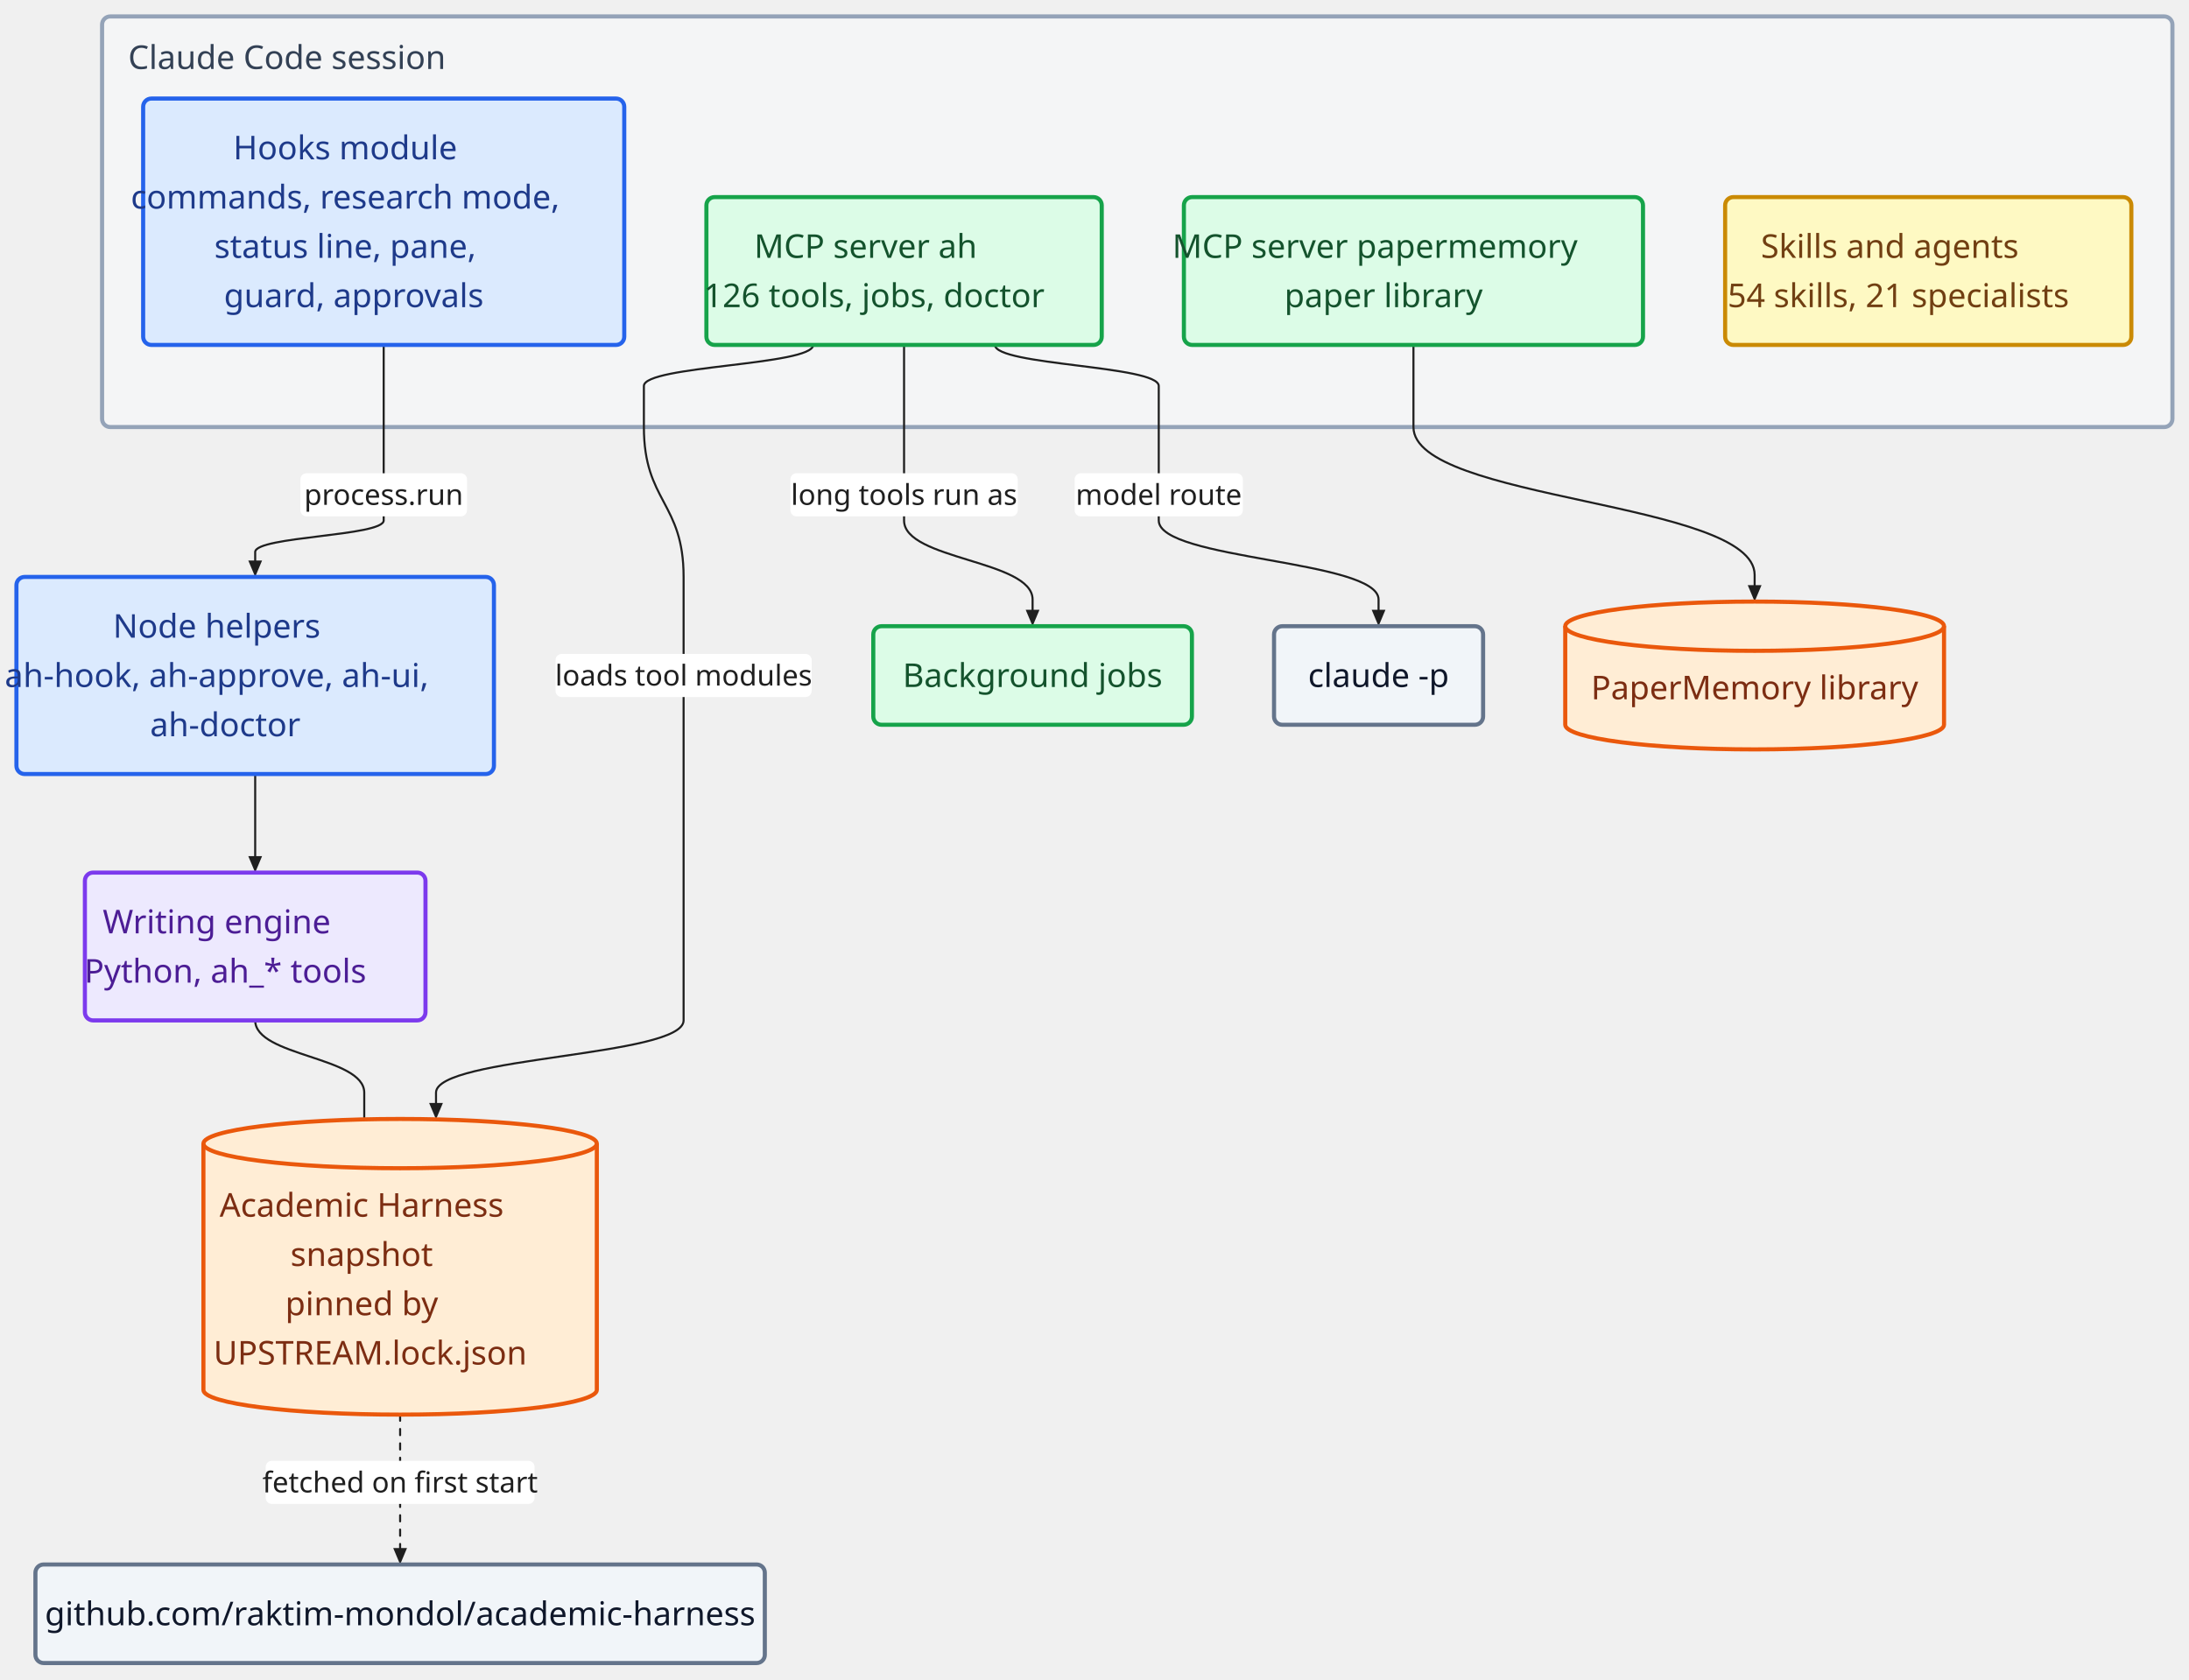
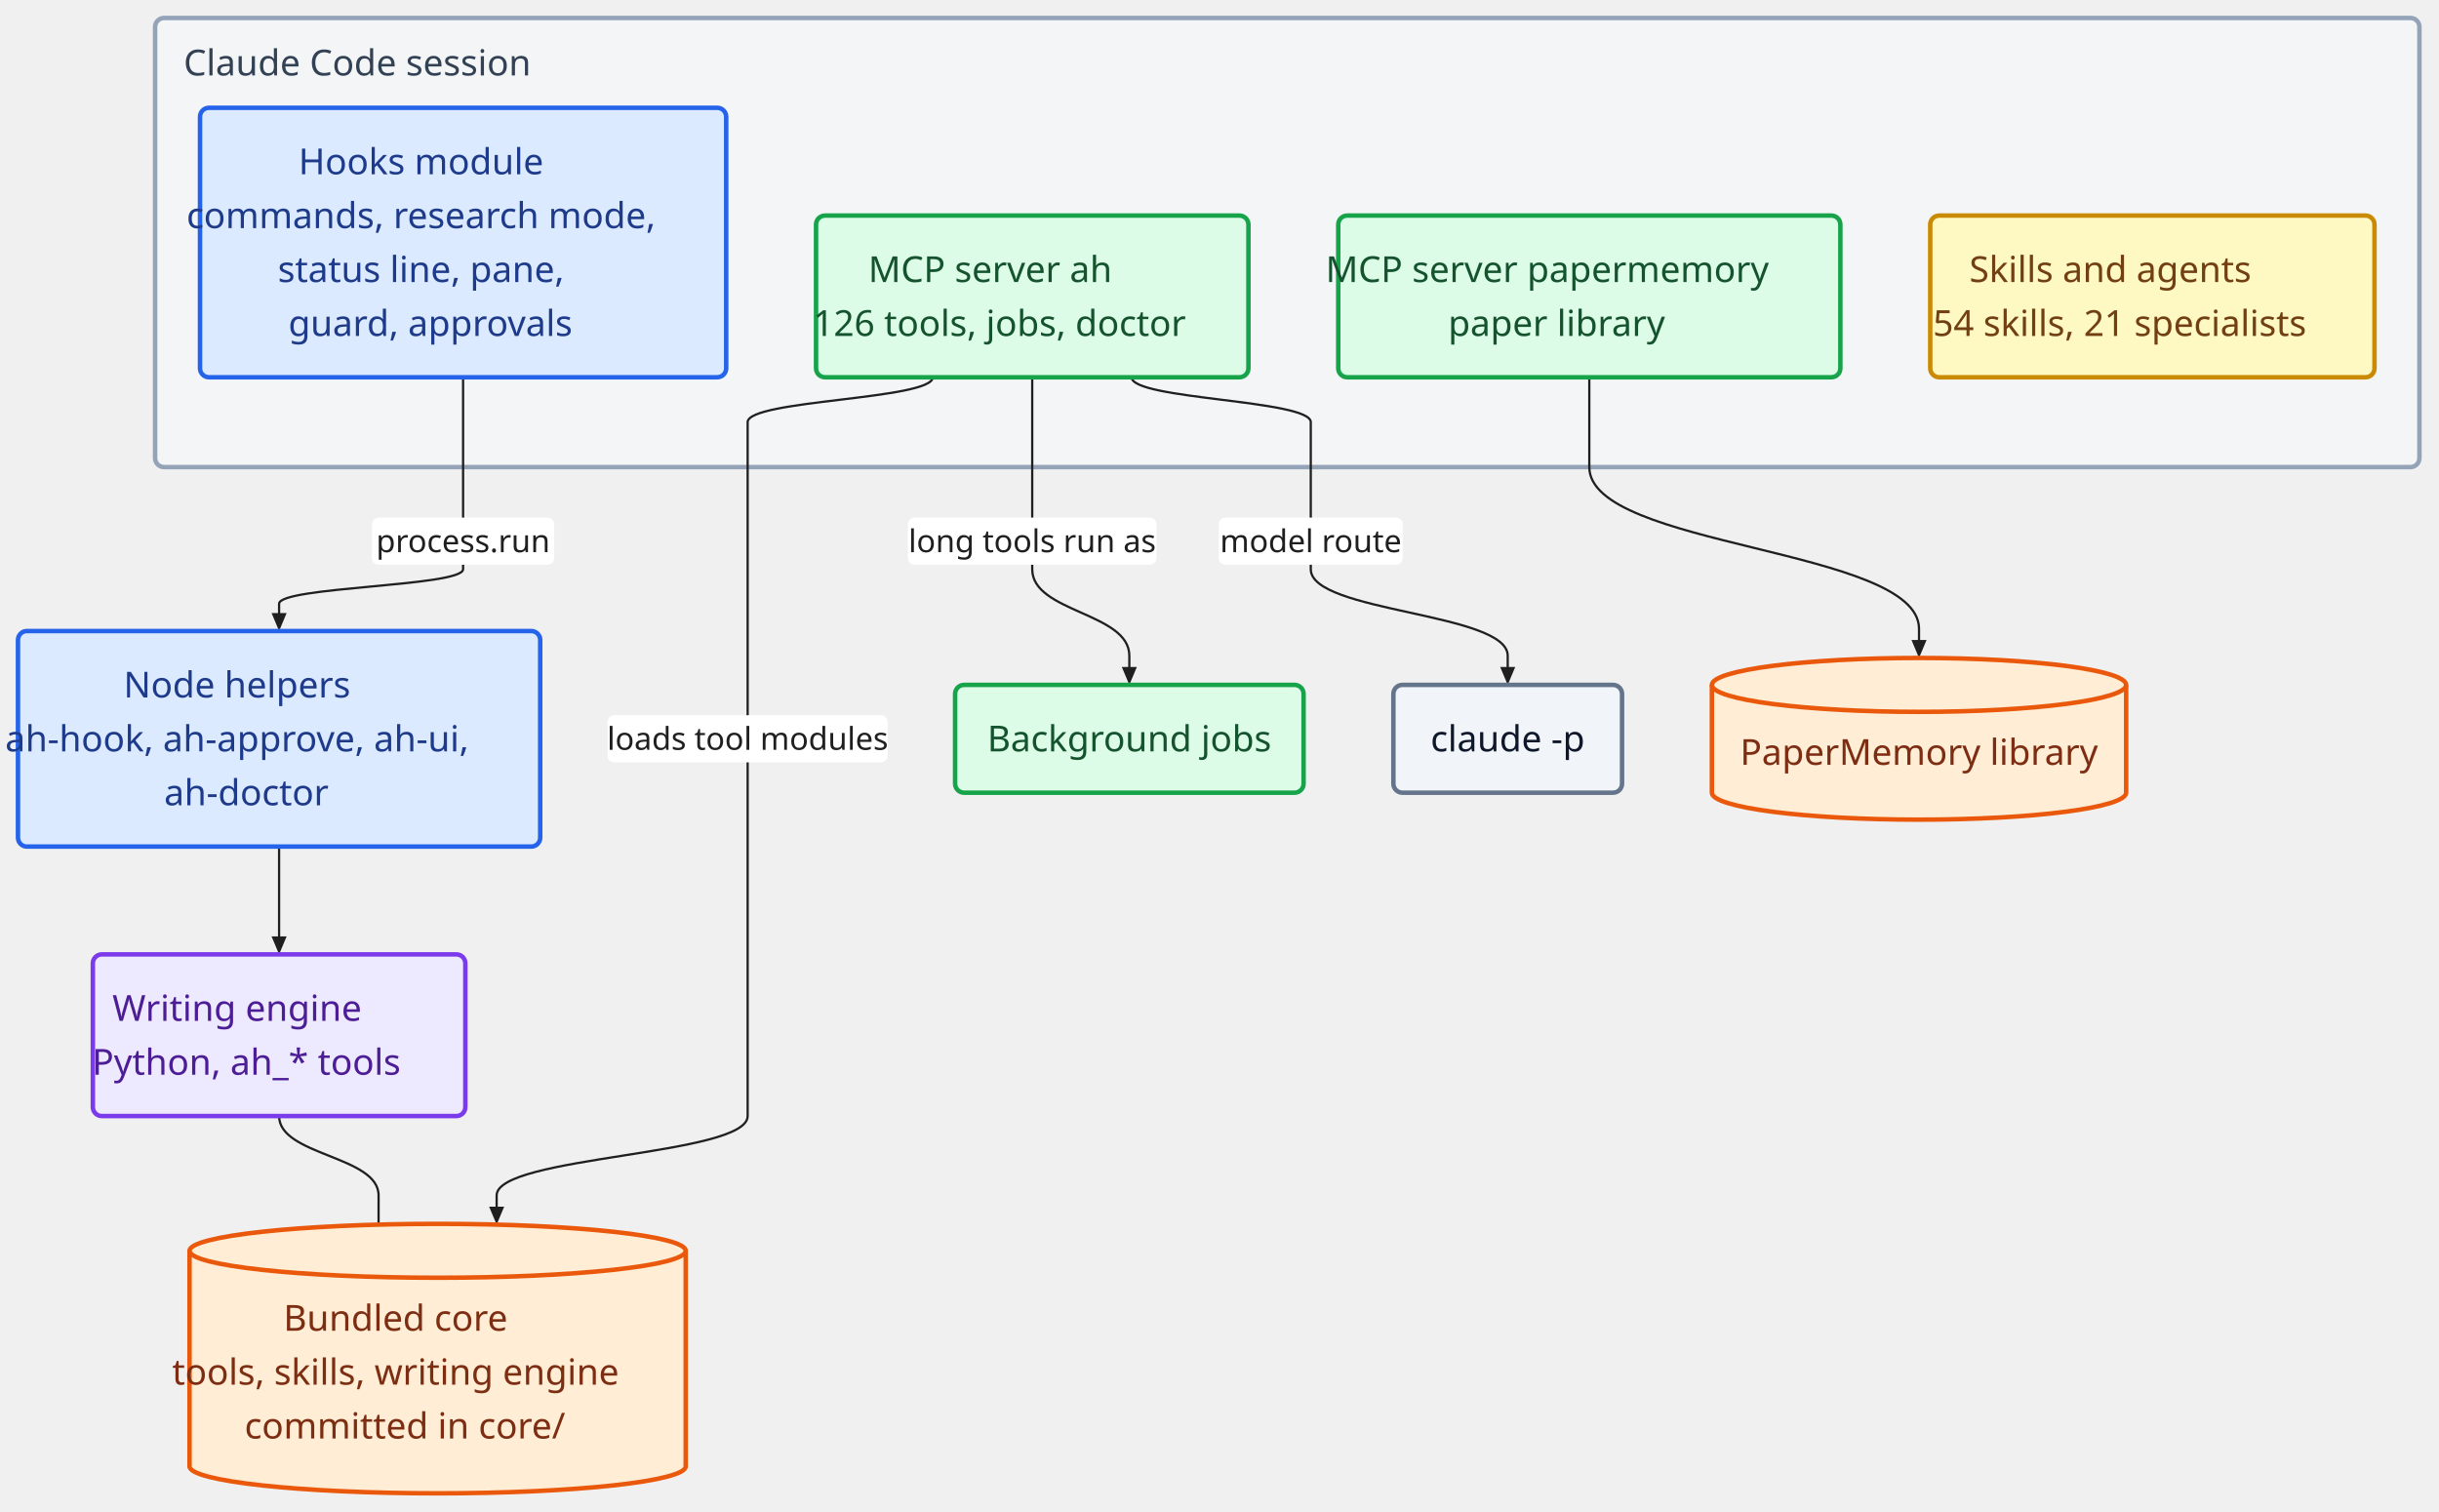
- <svg xmlns="http://www.w3.org/2000/svg" class="pele pele-flowchart" viewBox="0 0 1066 818" width="1066" height="818" style="--_bg:#fff;--_fg:#1f1f1f;--_m:#6e6e6e;--_l:#1f1f1f;--_s:#f3f3f3;--_a:#e6e6e6;--_b:#8a8a8a;--_c:#5b7bd5;color:#1f1f1f;--_r:4px;--_fm:monospace;font:16px sans-serif;letter-spacing:normal;word-spacing:normal;text-transform:none;direction:ltr;font-family:sans-serif" fill="#1f1f1f" role="graphics-document document" aria-roledescription="flowchart">
+ <svg xmlns="http://www.w3.org/2000/svg" class="pele pele-flowchart" viewBox="0 0 1086 673" width="1086" height="673" style="--_bg:#fff;--_fg:#1f1f1f;--_m:#6e6e6e;--_l:#1f1f1f;--_s:#f3f3f3;--_a:#e6e6e6;--_b:#8a8a8a;--_c:#5b7bd5;color:#1f1f1f;--_r:4px;--_fm:monospace;font:16px sans-serif;letter-spacing:normal;word-spacing:normal;text-transform:none;direction:ltr;font-family:sans-serif" fill="#1f1f1f" role="graphics-document document" aria-roledescription="flowchart">
  <g class="pele-clusters">
    <g class="pele-cluster" data-id="CC">
-       <rect x="49.71" y="8" width="1008.22" height="200" fill="#e6e6e6" fill-opacity="0.5" stroke="#8a8a8a" style="rx:4px;fill:#f8fafc;stroke:#94a3b8;stroke-width:2px;" />
-       <text class="pele-cluster-label" fill="#6e6e6e" style="fill:#334155;" x="139.74" y="33.6" text-anchor="middle">Claude Code session</text>
+       <rect x="69.06" y="8" width="1008.22" height="200" fill="#e6e6e6" fill-opacity="0.5" stroke="#8a8a8a" style="rx:4px;fill:#f8fafc;stroke:#94a3b8;stroke-width:2px;" />
+       <text class="pele-cluster-label" fill="#6e6e6e" style="fill:#334155;" x="159.09" y="33.6" text-anchor="middle">Claude Code session</text>
    </g>
  </g>
  <g class="pele-edges" fill="none" stroke="#1f1f1f" stroke-linecap="round">
    <g class="pele-edge" data-id="L_H_BIN_0">
-       <path d="M186.85,168L186.85,253.5C186.85,261.19 124.27,261.19 124.27,268.88L124.27,274" />
+       <path d="M206.2,168L206.2,253.5C206.2,261.19 124.27,261.19 124.27,268.88L124.27,274" />
      <path class="pele-marker" d="M124.27,281L120.91,273L127.63,273Z" fill="#1f1f1f" stroke="none" />
    </g>
    <g class="pele-edge" data-id="L_BIN_ENG_0">
      <path d="M124.27,377L124.27,418" />
      <path class="pele-marker" d="M124.27,425L120.91,417L127.63,417Z" fill="#1f1f1f" stroke="none" />
    </g>
    <g class="pele-edge" data-id="L_AH_UP_0">
-       <path d="M396,168C396,178 313.56,178 313.56,188L313.56,208C313.56,244.5 332.9,244.5 332.9,281L332.9,497C332.9,514.6 212.33,514.6 212.33,532.2L212.33,538.2" />
-       <path class="pele-marker" d="M212.33,545.2L208.97,537.2L215.69,537.2Z" fill="#1f1f1f" stroke="none" />
+       <path d="M415.34,168C415.34,178 332.9,178 332.9,188L332.9,497C332.9,514.67 221.14,514.67 221.14,532.34L221.14,538.34" />
+       <path class="pele-marker" d="M221.14,545.34L217.78,537.34L224.5,537.34Z" fill="#1f1f1f" stroke="none" />
    </g>
    <g class="pele-edge" data-id="L_AH_JOBS_0">
-       <path d="M440.26,168L440.26,253.5C440.26,272.75 502.85,272.75 502.85,292L502.85,298" />
+       <path d="M459.61,168L459.61,253.5C459.61,272.75 502.85,272.75 502.85,292L502.85,298" />
      <path class="pele-marker" d="M502.85,305L499.49,297L506.21,297Z" fill="#1f1f1f" stroke="none" />
    </g>
    <g class="pele-edge" data-id="L_AH_CLI_0">
-       <path d="M484.53,168C484.53,178 564.29,178 564.29,188L564.29,253.5C564.29,272.75 671.33,272.75 671.33,292L671.33,298" />
+       <path d="M503.87,168C503.87,178 583.64,178 583.64,188L583.64,253.5C583.64,272.75 671.33,272.75 671.33,292L671.33,298" />
      <path class="pele-marker" d="M671.33,305L667.97,297L674.69,297Z" fill="#1f1f1f" stroke="none" />
    </g>
-     <g class="pele-edge" data-id="L_UP_GH_0">
-       <path d="M194.85,689L194.85,755" stroke-dasharray="3 4" />
-       <path class="pele-marker" d="M194.85,762L191.49,754L198.21,754Z" fill="#1f1f1f" stroke="none" />
-     </g>
    <g class="pele-edge" data-id="L_ENG_UP_0">
-       <path d="M124.27,497C124.27,514.6 177.38,514.6 177.38,532.2L177.38,545.2" />
+       <path d="M124.27,497C124.27,514.67 168.57,514.67 168.57,532.34L168.57,545.34" />
    </g>
    <g class="pele-edge" data-id="L_PM_LIB_0">
-       <path d="M688.32,168L688.32,208C688.32,244 854.47,244 854.47,280L854.47,286" />
+       <path d="M707.66,168L707.66,208C707.66,244 854.47,244 854.47,280L854.47,286" />
      <path class="pele-marker" d="M854.47,293L851.11,285L857.83,285Z" fill="#1f1f1f" stroke="none" />
    </g>
  </g>
  <g class="pele-edge-labels" font-size="14">
    <g class="pele-edge-label" data-id="L_H_BIN_0">
-       <rect x="146.29" y="230.5" width="81.14" height="21" rx="3" fill="#fff" />
-       <text x="186.85" y="245.9" text-anchor="middle">process.run</text>
+       <rect x="165.63" y="230.5" width="81.14" height="21" rx="3" fill="#fff" />
+       <text x="206.2" y="245.9" text-anchor="middle">process.run</text>
    </g>
    <g class="pele-edge-label" data-id="L_AH_UP_0">
      <rect x="270.54" y="318.5" width="124.72" height="21" rx="3" fill="#fff" />
      <text x="332.9" y="333.9" text-anchor="middle">loads tool modules</text>
    </g>
    <g class="pele-edge-label" data-id="L_AH_JOBS_0">
-       <rect x="384.9" y="230.5" width="110.72" height="21" rx="3" fill="#fff" />
-       <text x="440.26" y="245.9" text-anchor="middle">long tools run as</text>
+       <rect x="404.25" y="230.5" width="110.72" height="21" rx="3" fill="#fff" />
+       <text x="459.61" y="245.9" text-anchor="middle">long tools run as</text>
    </g>
    <g class="pele-edge-label" data-id="L_AH_CLI_0">
-       <rect x="523.33" y="230.5" width="81.92" height="21" rx="3" fill="#fff" />
-       <text x="564.29" y="245.9" text-anchor="middle">model route</text>
-     </g>
-     <g class="pele-edge-label" data-id="L_UP_GH_0">
-       <rect x="129.38" y="711.5" width="130.95" height="21" rx="3" fill="#fff" />
-       <text x="194.85" y="726.9" text-anchor="middle">fetched on first start</text>
+       <rect x="542.67" y="230.5" width="81.92" height="21" rx="3" fill="#fff" />
+       <text x="583.64" y="245.9" text-anchor="middle">model route</text>
    </g>
  </g>
  <g class="pele-nodes">
-     <g class="pele-node pele-shape-rect hooks" data-id="H" transform="translate(186.85,108)">
+     <g class="pele-node pele-shape-rect hooks" data-id="H" transform="translate(206.2,108)">
      <rect x="-117.14" y="-60" width="234.29" height="120" fill="#f3f3f3" stroke="#8a8a8a" style="rx:4px;fill:#dbeafe;stroke:#2563eb;stroke-width:2px;" />
      <text class="pele-label" style="fill:#1e3a8a;" text-anchor="middle" xml:space="preserve">
        <tspan x="0" y="-30.4">Hooks module</tspan>
        <tspan x="0" y="-6.4">commands, research mode,</tspan>
        <tspan x="0" y="17.6">status line, pane,</tspan>
        <tspan x="0" y="41.6">guard, approvals</tspan>
      </text>
    </g>
-     <g class="pele-node pele-shape-rect server" data-id="AH" transform="translate(440.26,132)">
+     <g class="pele-node pele-shape-rect server" data-id="AH" transform="translate(459.61,132)">
      <rect x="-96.26" y="-36" width="192.53" height="72" fill="#f3f3f3" stroke="#8a8a8a" style="rx:4px;fill:#dcfce7;stroke:#16a34a;stroke-width:2px;" />
      <text class="pele-label" style="fill:#14532d;" text-anchor="middle" xml:space="preserve">
        <tspan x="0" y="-6.4">MCP server ah</tspan>
        <tspan x="0" y="17.6">126 tools, jobs, doctor</tspan>
      </text>
    </g>
-     <g class="pele-node pele-shape-rect server" data-id="PM" transform="translate(688.32,132)">
+     <g class="pele-node pele-shape-rect server" data-id="PM" transform="translate(707.66,132)">
      <rect x="-111.79" y="-36" width="223.58" height="72" fill="#f3f3f3" stroke="#8a8a8a" style="rx:4px;fill:#dcfce7;stroke:#16a34a;stroke-width:2px;" />
      <text class="pele-label" style="fill:#14532d;" text-anchor="middle" xml:space="preserve">
        <tspan x="0" y="-6.4">MCP server papermemory</tspan>
        <tspan x="0" y="17.6">paper library</tspan>
      </text>
    </g>
-     <g class="pele-node pele-shape-rect content" data-id="SK" transform="translate(939.02,132)">
+     <g class="pele-node pele-shape-rect content" data-id="SK" transform="translate(958.37,132)">
      <rect x="-98.91" y="-36" width="197.82" height="72" fill="#f3f3f3" stroke="#8a8a8a" style="rx:4px;fill:#fef9c3;stroke:#ca8a04;stroke-width:2px;" />
      <text class="pele-label" style="fill:#713f12;" text-anchor="middle" xml:space="preserve">
        <tspan x="0" y="-6.4">Skills and agents</tspan>
        <tspan x="0" y="17.6">54 skills, 21 specialists</tspan>
      </text>
    </g>
    <g class="pele-node pele-shape-rect hooks" data-id="BIN" transform="translate(124.27,329)">
      <rect x="-116.27" y="-48" width="232.54" height="96" fill="#f3f3f3" stroke="#8a8a8a" style="rx:4px;fill:#dbeafe;stroke:#2563eb;stroke-width:2px;" />
      <text class="pele-label" style="fill:#1e3a8a;" text-anchor="middle" xml:space="preserve">
        <tspan x="0" y="-18.4">Node helpers</tspan>
        <tspan x="0" y="5.6">ah-hook, ah-approve, ah-ui,</tspan>
        <tspan x="0" y="29.6">ah-doctor</tspan>
      </text>
    </g>
    <g class="pele-node pele-shape-rect engine" data-id="ENG" transform="translate(124.27,461)">
      <rect x="-82.93" y="-36" width="165.86" height="72" fill="#f3f3f3" stroke="#8a8a8a" style="rx:4px;fill:#ede9fe;stroke:#7c3aed;stroke-width:2px;" />
      <text class="pele-label" style="fill:#4c1d95;" text-anchor="middle" xml:space="preserve">
        <tspan x="0" y="-6.4">Writing engine</tspan>
        <tspan x="0" y="17.6">Python, ah_* tools</tspan>
      </text>
    </g>
-     <g class="pele-node pele-shape-cyl store" data-id="UP" transform="translate(194.85,617)">
-       <path d="M-95.79,-60A95.79,12 0 0 1 95.79,-60V60A95.79,12 0 0 1 -95.79,60Z" fill="#f3f3f3" stroke="#8a8a8a" style="fill:#ffedd5;stroke:#ea580c;stroke-width:2px;" />
-       <path d="M-95.79,-60A95.79,12 0 0 0 95.79,-60" fill="none" stroke="#8a8a8a" style="stroke:#ea580c;stroke-width:2px;" />
+     <g class="pele-node pele-shape-cyl store" data-id="UP" transform="translate(194.86,605)">
+       <path d="M-110.47,-48A110.47,12 0 0 1 110.47,-48V48A110.47,12 0 0 1 -110.47,48Z" fill="#f3f3f3" stroke="#8a8a8a" style="fill:#ffedd5;stroke:#ea580c;stroke-width:2px;" />
+       <path d="M-110.47,-48A110.47,12 0 0 0 110.47,-48" fill="none" stroke="#8a8a8a" style="stroke:#ea580c;stroke-width:2px;" />
      <text class="pele-label" style="fill:#7c2d12;" text-anchor="middle" xml:space="preserve">
-         <tspan x="0" y="-24.4">Academic Harness</tspan>
-         <tspan x="0" y="-0.4">snapshot</tspan>
-         <tspan x="0" y="23.6">pinned by</tspan>
-         <tspan x="0" y="47.6">UPSTREAM.lock.json</tspan>
+         <tspan x="0" y="-12.4">Bundled core</tspan>
+         <tspan x="0" y="11.6">tools, skills, writing engine</tspan>
+         <tspan x="0" y="35.6">committed in core/</tspan>
      </text>
    </g>
    <g class="pele-node pele-shape-rect server" data-id="JOBS" transform="translate(502.85,329)">
      <rect x="-77.58" y="-24" width="155.17" height="48" fill="#f3f3f3" stroke="#8a8a8a" style="rx:4px;fill:#dcfce7;stroke:#16a34a;stroke-width:2px;" />
      <text class="pele-label" style="fill:#14532d;" x="0" y="5.6" text-anchor="middle">Background jobs</text>
    </g>
    <g class="pele-node pele-shape-rect outside" data-id="CLI" transform="translate(671.33,329)">
      <rect x="-50.9" y="-24" width="101.81" height="48" fill="#f3f3f3" stroke="#8a8a8a" style="rx:4px;fill:#f1f5f9;stroke:#64748b;stroke-width:2px;" />
      <text class="pele-label" style="fill:#0f172a;" x="0" y="5.6" text-anchor="middle">claude -p</text>
    </g>
-     <g class="pele-node pele-shape-rect outside" data-id="GH" transform="translate(194.85,786)">
-       <rect x="-177.6" y="-24" width="355.2" height="48" fill="#f3f3f3" stroke="#8a8a8a" style="rx:4px;fill:#f1f5f9;stroke:#64748b;stroke-width:2px;" />
-       <text class="pele-label" style="fill:#0f172a;" x="0" y="5.6" text-anchor="middle">github.com/raktim-mondol/academic-harness</text>
-     </g>
    <g class="pele-node pele-shape-cyl store" data-id="LIB" transform="translate(854.47,329)">
      <path d="M-92.23,-24A92.23,12 0 0 1 92.23,-24V24A92.23,12 0 0 1 -92.23,24Z" fill="#f3f3f3" stroke="#8a8a8a" style="fill:#ffedd5;stroke:#ea580c;stroke-width:2px;" />
      <path d="M-92.23,-24A92.23,12 0 0 0 92.23,-24" fill="none" stroke="#8a8a8a" style="stroke:#ea580c;stroke-width:2px;" />
      <text class="pele-label" style="fill:#7c2d12;" x="0" y="11.6" text-anchor="middle">PaperMemory library</text>
    </g>
  </g>
</svg>
